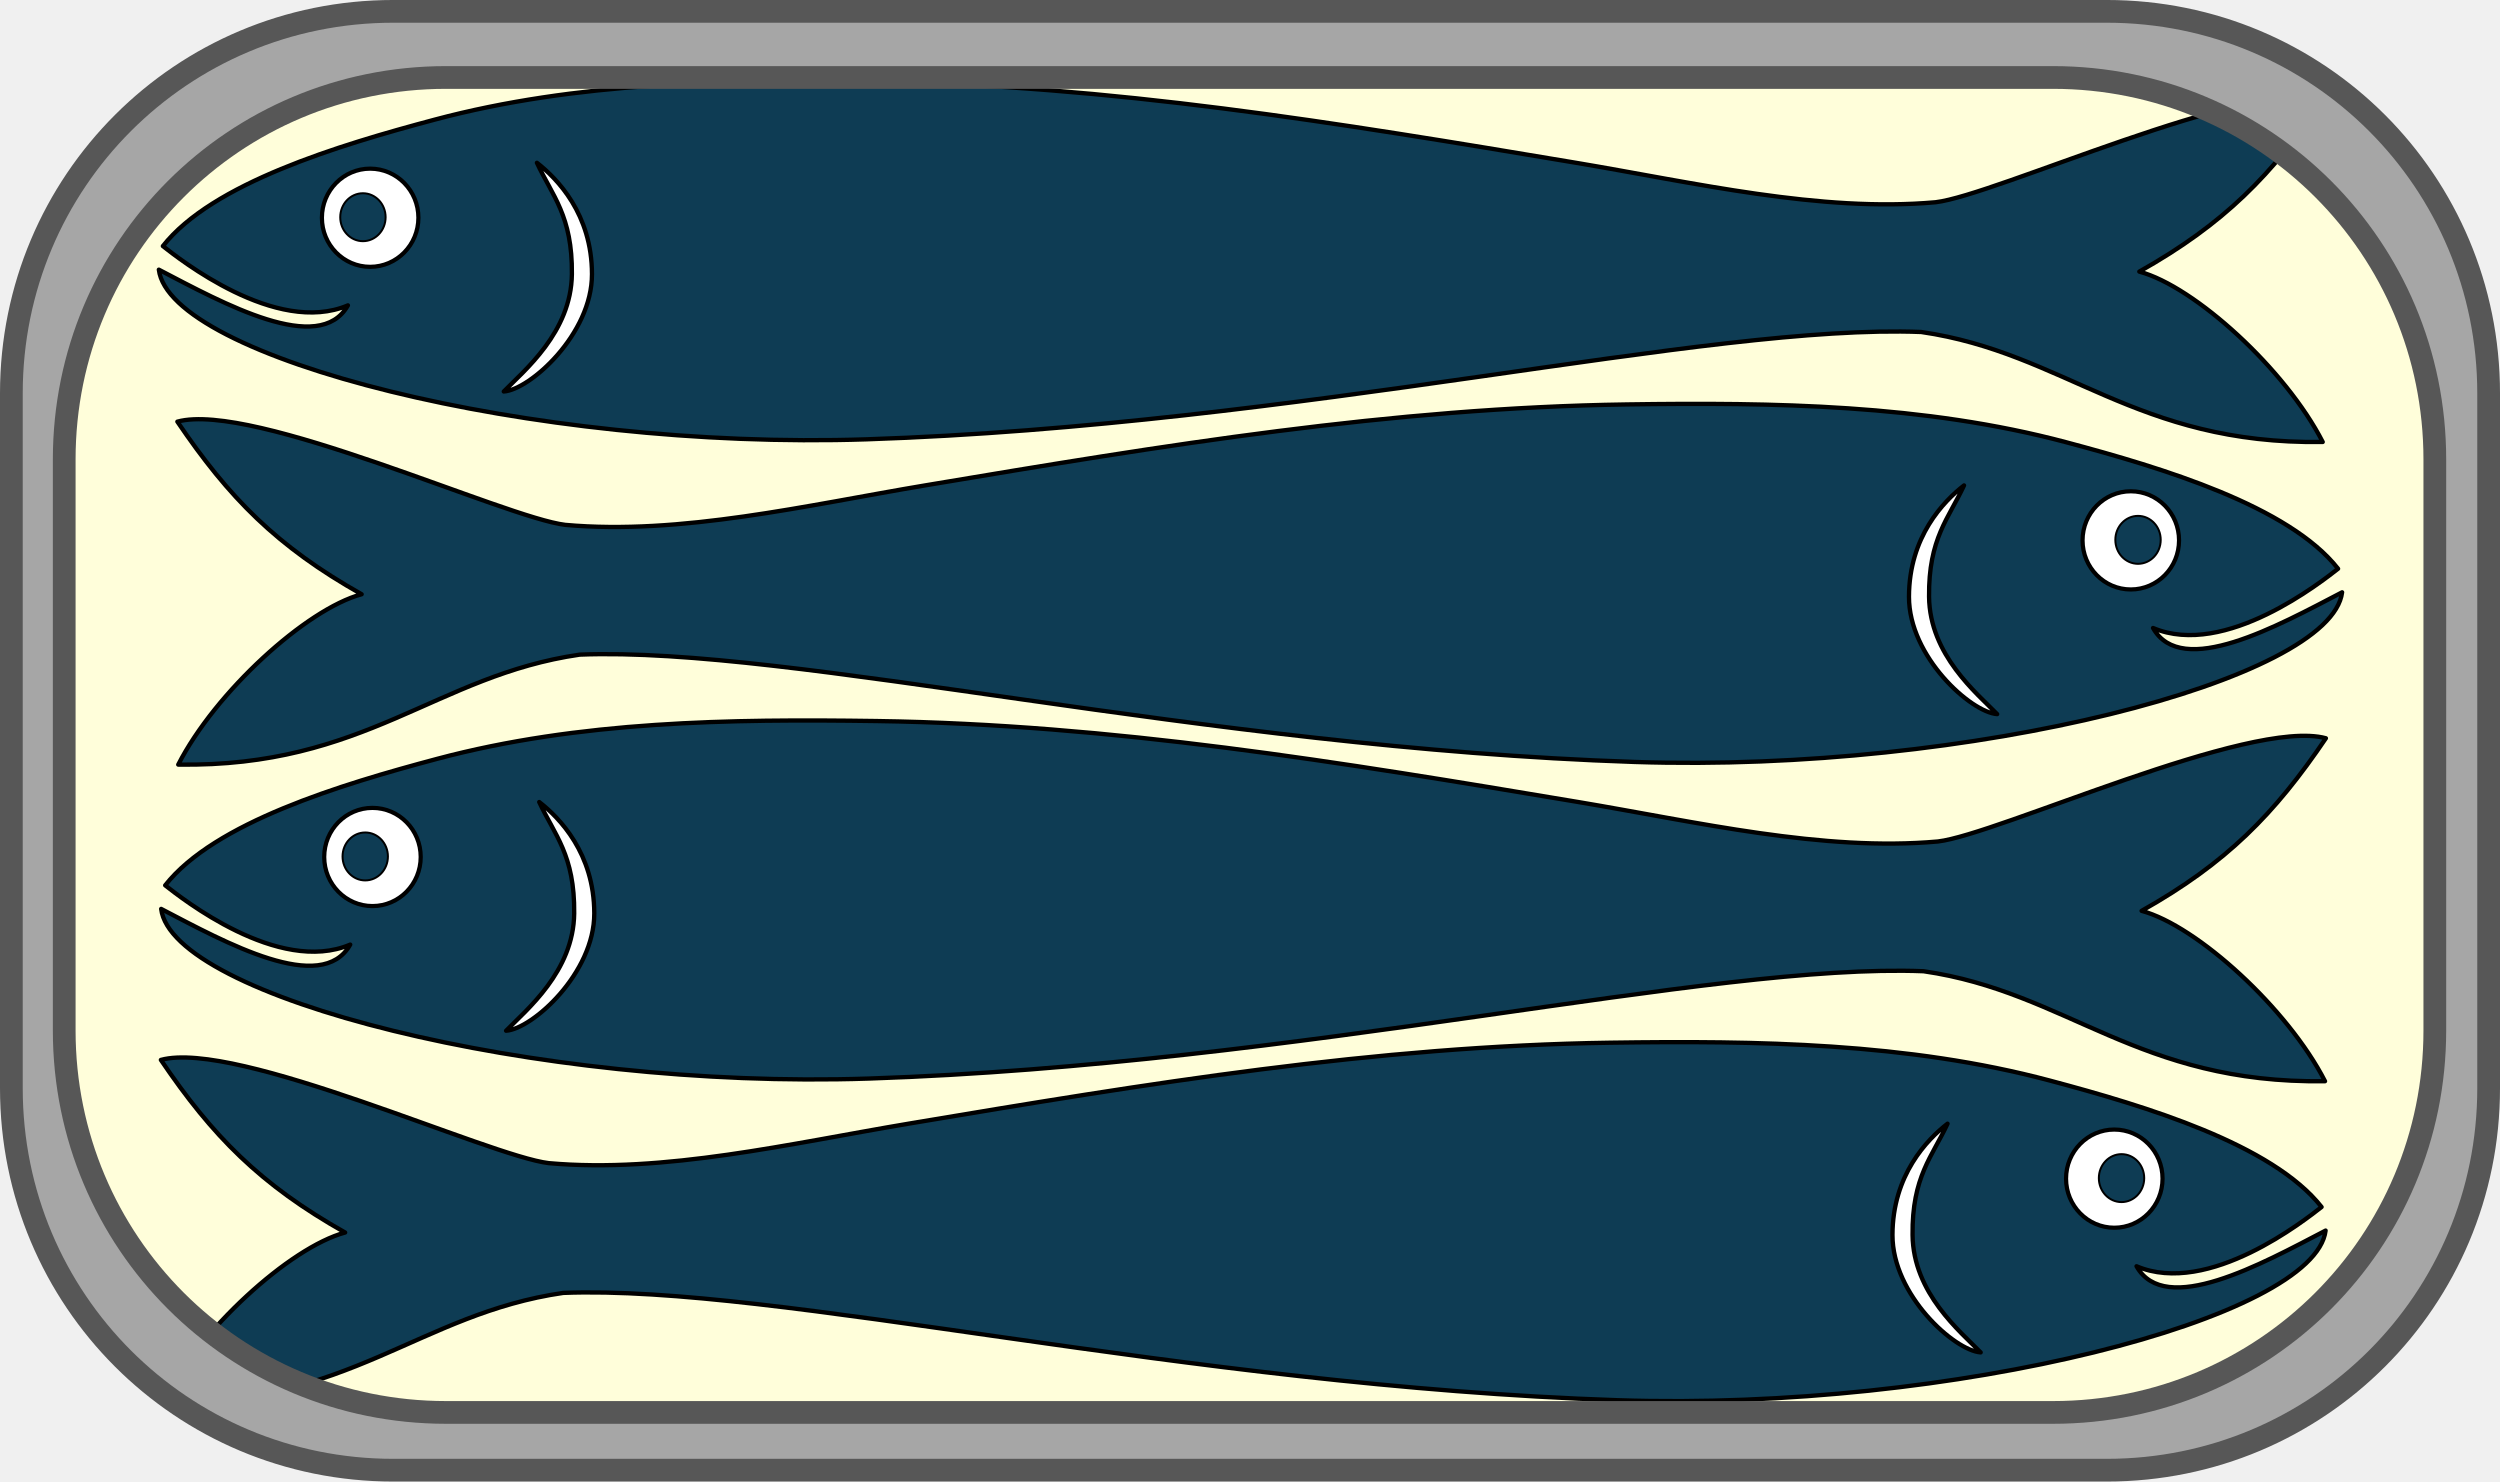
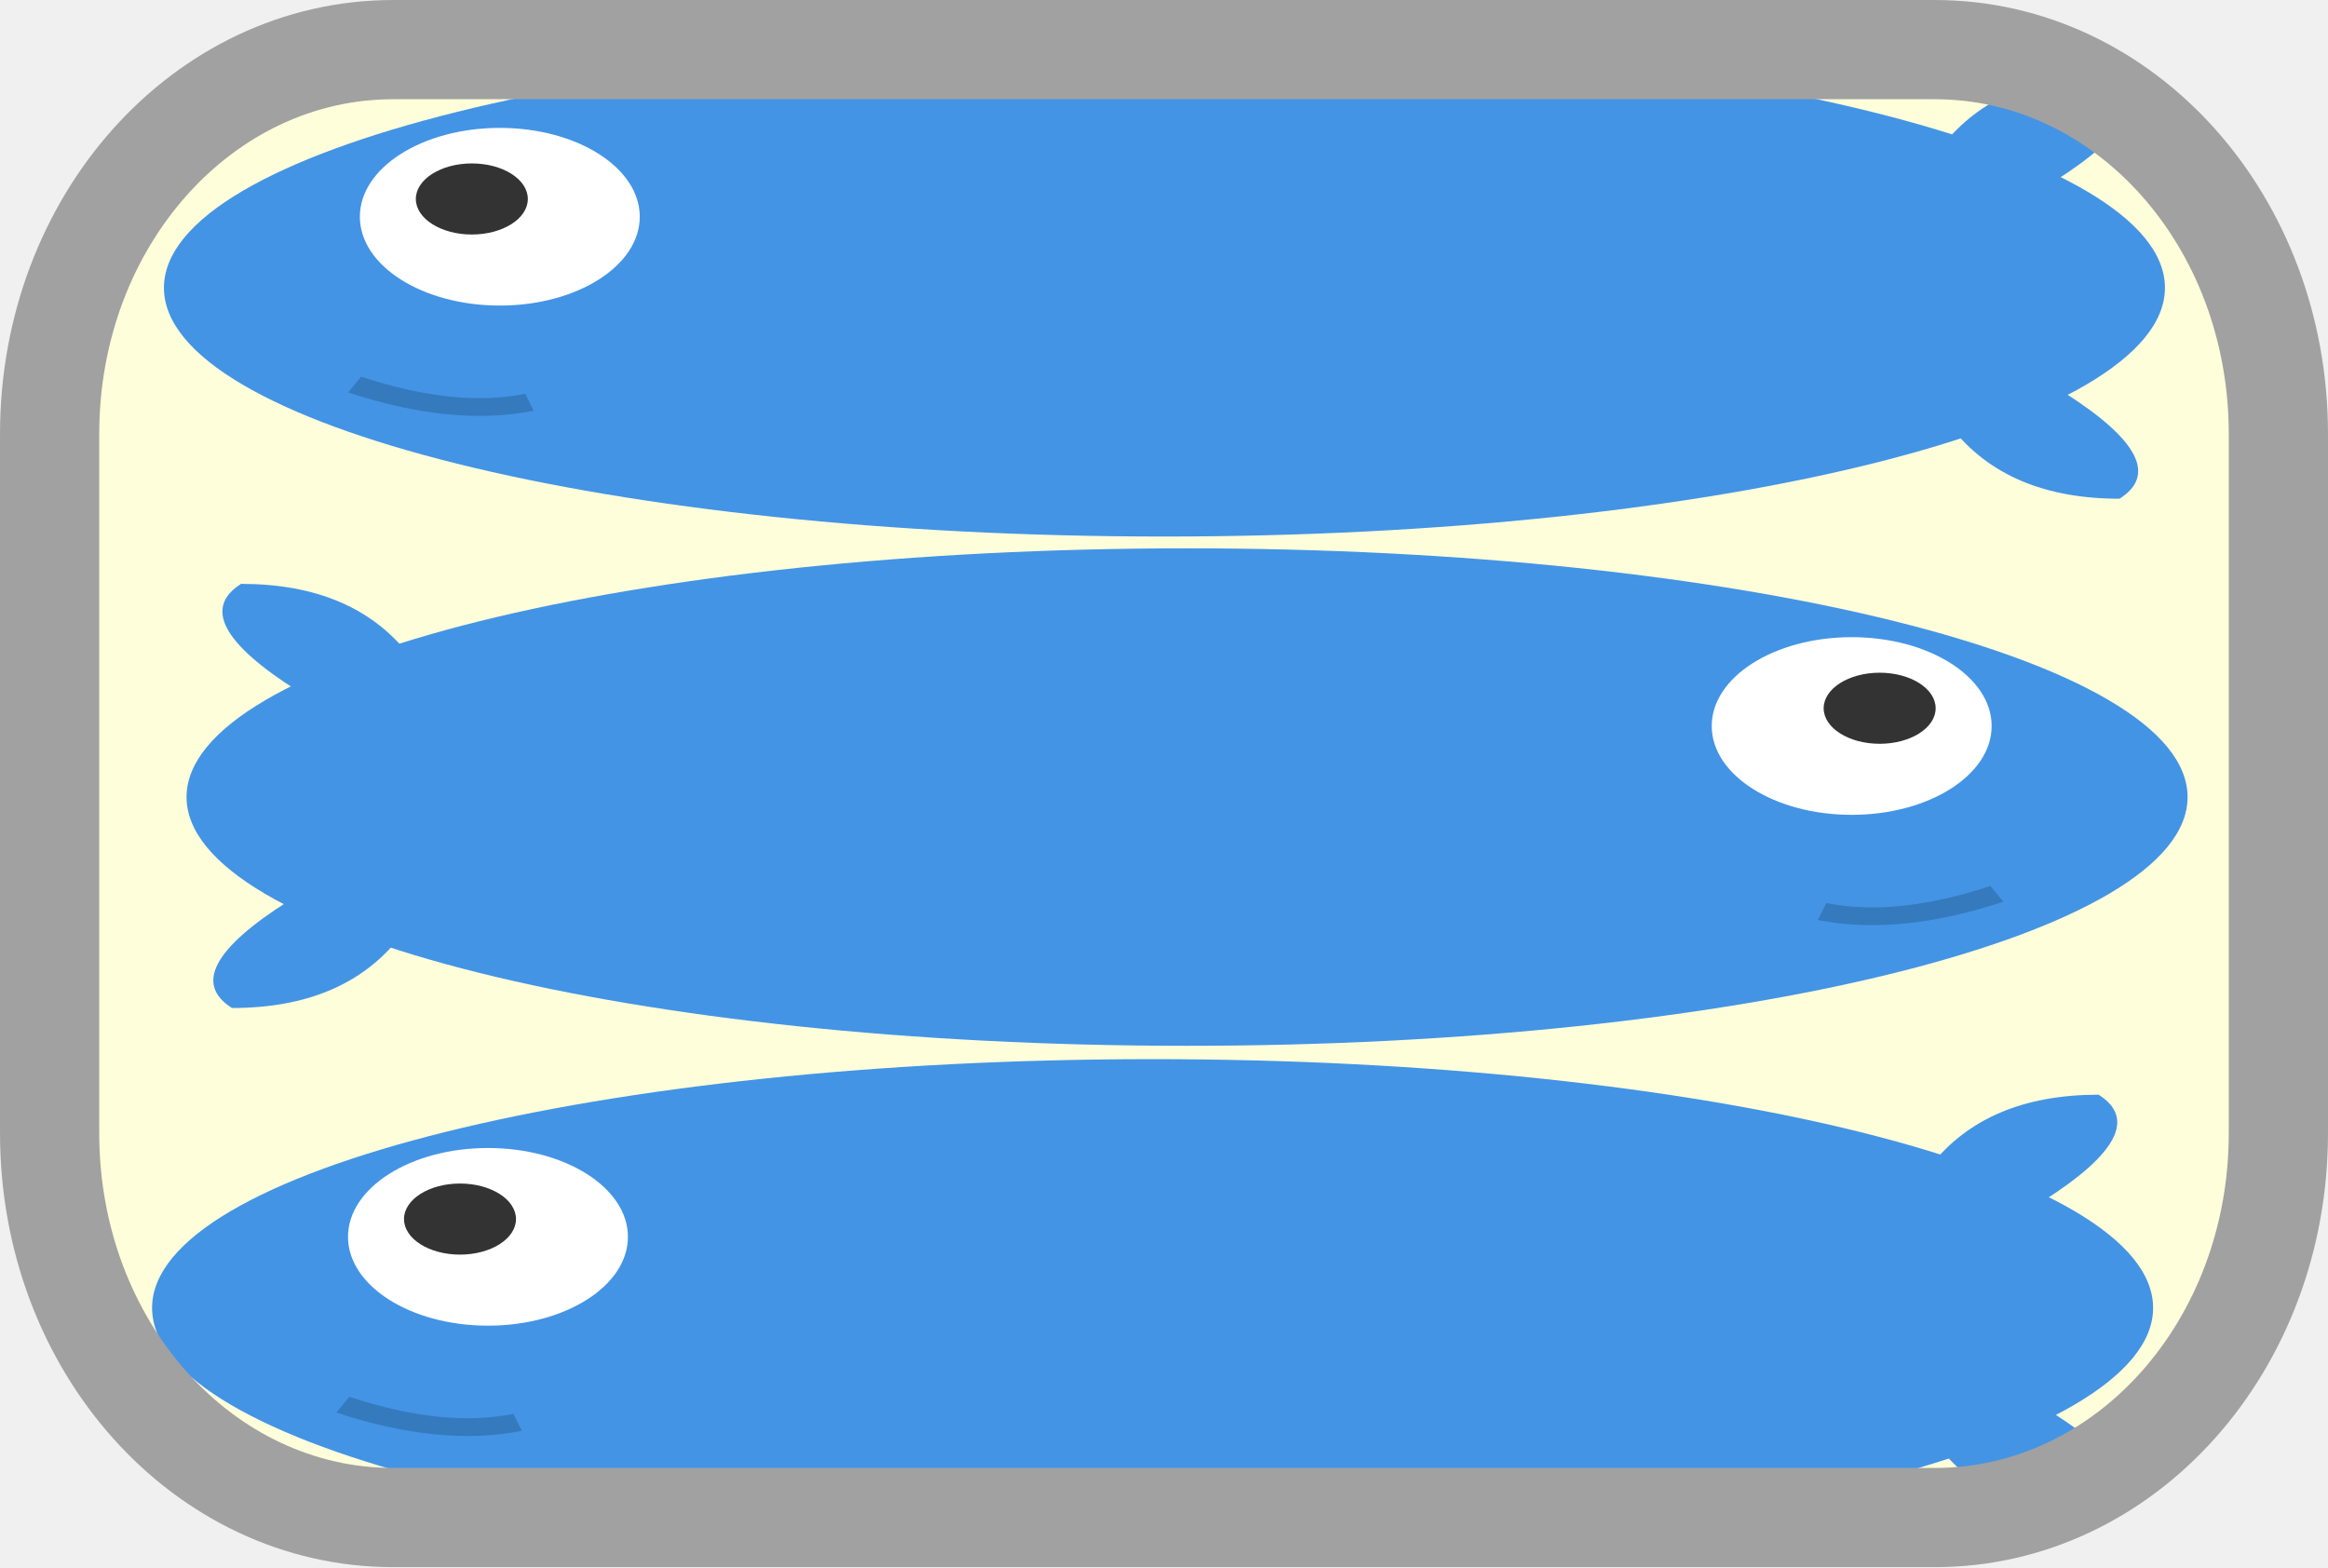
- <svg xmlns="http://www.w3.org/2000/svg" width="95.134mm" height="56.379mm" viewBox="0 0 95.134 56.379" version="1.1" id="svg1" xml:space="preserve">
+ <svg xmlns="http://www.w3.org/2000/svg" width="94.878mm" height="63.876mm" viewBox="0 0 94.878 63.876" version="1.1" id="svg1" xml:space="preserve">
  <defs id="defs1" />
-   <g id="layer1" style="display:inline" transform="translate(-60.97338,-111.9049)">
-     <path id="rect1-2-2" style="display:inline;fill:#fffeda;stroke-width:0.865;stroke-linejoin:round" d="m 77.986,114.891 h 61.144 c 8.051,0 14.533,6.482 14.533,14.533 v 21.734 c 0,8.051 -6.482,14.533 -14.533,14.533 H 77.986 c -8.051,0 -14.533,-6.482 -14.533,-14.533 v -21.734 c 0,-8.051 6.482,-14.533 14.533,-14.533 z" />
+   <g id="layer1" style="display:inline" transform="translate(-60.71152,-112.4286)">
+     <path id="rect1-2-2" style="display:inline;fill:#fffeda;stroke-width:0.935;stroke-linejoin:round" d="m 77.986,114.891 h 61.144 c 8.051,0 14.533,7.568 14.533,16.968 v 25.375 c 0,9.4 -6.482,16.968 -14.533,16.968 H 77.986 c -8.051,0 -14.533,-7.568 -14.533,-16.968 V 131.858 c 0,-9.4 6.482,-16.968 14.533,-16.968 z" />
  </g>
-   <g id="layer4" style="display:inline" transform="translate(-60.97338,-111.9049)">
-     <g id="g4">
-       <g id="layer3" style="display:inline">
-         <path style="fill:#0e3c54;fill-opacity:1;stroke:#000000;stroke-width:0.165;stroke-linejoin:round;stroke-dasharray:none;stroke-opacity:1" d="m 74.735,134.518 c -3.229,-1.817 -5.056,-3.679 -7.012,-6.568 2.88,-0.786 12.504,3.666 14.762,3.928 4.386,0.393 9.179,-0.745 13.715,-1.506 9.091,-1.525 17.727,-2.947 26.677,-3.077 5.595,-0.081 11.319,-0.002 16.726,1.44 3.674,0.98 8.463,2.424 10.343,4.812 -0.592,0.461 -4.299,3.422 -7.042,2.255 1.09,1.946 4.749,-0.083 7.195,-1.358 -0.411,3.336 -14.147,6.879 -26.93,6.456 -16.506,-0.547 -32.012,-4.404 -40.135,-4.084 -5.48,0.794 -8.152,4.291 -15.278,4.185 1.407,-2.755 4.867,-5.915 6.979,-6.483 z" id="path2" />
-         <ellipse style="display:inline;fill:#ffffff;fill-opacity:1;stroke:#000000;stroke-width:0.16;stroke-linejoin:round;stroke-dasharray:none;stroke-opacity:1" id="path3" ry="1.868" rx="1.836" cy="132.468" cx="142.058" />
-         <ellipse style="display:inline;fill:#0e3c54;fill-opacity:1;stroke:#000000;stroke-width:0.076;stroke-linejoin:round;stroke-dasharray:none;stroke-opacity:1" id="path3-0" ry="0.912" rx="0.863" cy="132.448" cx="142.333" />
-         <path style="fill:#ffffff;fill-opacity:1;stroke:#000000;stroke-width:0.165;stroke-linejoin:round;stroke-dasharray:none;stroke-opacity:1" d="m 135.712,130.377 c -0.775,0.602 -2.091,1.952 -2.095,4.236 -0.004,2.284 2.361,4.398 3.356,4.467 -0.764,-0.787 -2.568,-2.246 -2.592,-4.467 -0.024,-2.221 0.752,-2.986 1.331,-4.236 z" id="path4" />
-       </g>
+   <g id="layer4" style="display:inline" transform="translate(-60.71152,-112.4286)">
+     <g id="g1" transform="matrix(1,0,0,0.6347932,30.44328,59.80813)">
+       <ellipse cx="78.647" cy="134.072" rx="40.776" ry="15.971" fill="#4394e5" id="ellipse1" style="stroke-width:3.05" />
+       <circle cx="105.734" cy="129.509" r="5.704" fill="#ffffff" id="circle1" style="stroke-width:2.282" />
+       <circle cx="106.874" cy="128.369" r="2.282" fill="#333333" id="circle2" style="stroke-width:2.282" />
+       <path d="m 42.374,127.228 q -4.563,-4.563 -2.282,-6.845 4.563,0 6.845,4.563" fill="#4394e5" id="path2" style="stroke-width:2.282" />
+       <path d="m 42.004,140.771 q -4.563,4.563 -2.282,6.845 4.563,0 6.845,-4.563" fill="#4394e5" id="path3" style="stroke-width:2.282" />
+       <path d="m 114.86,134.072 q 4.563,0 2.281,4.563 -2.281,2.281 -4.563,-2.282" fill="#4394e5" id="path4" style="stroke-width:2.282" />
+       <path d="m 104.525,141.421 q 3.077,0.971 7.125,-1.135" stroke="#357abd" stroke-width="1.141" fill="none" id="path5-8" />
    </g>
-     <g id="g4-0" transform="translate(-0.6279435,24.28853)">
-       <g id="layer3-6" style="display:inline">
-         <path style="fill:#0e3c54;fill-opacity:1;stroke:#000000;stroke-width:0.165;stroke-linejoin:round;stroke-dasharray:none;stroke-opacity:1" d="m 74.735,134.518 c -3.229,-1.817 -5.056,-3.679 -7.012,-6.568 2.88,-0.786 12.504,3.666 14.762,3.928 4.386,0.393 9.179,-0.745 13.715,-1.506 9.091,-1.525 17.727,-2.947 26.677,-3.077 5.595,-0.081 11.319,-0.002 16.726,1.44 3.674,0.98 8.463,2.424 10.343,4.812 -0.592,0.461 -4.299,3.422 -7.042,2.255 1.09,1.946 4.749,-0.083 7.195,-1.358 -0.411,3.336 -14.147,6.879 -26.93,6.456 -16.506,-0.547 -32.012,-4.404 -40.135,-4.084 -5.48,0.794 -8.152,4.291 -15.278,4.185 1.407,-2.755 4.867,-5.915 6.979,-6.483 z" id="path2-2" />
-         <ellipse style="display:inline;fill:#ffffff;fill-opacity:1;stroke:#000000;stroke-width:0.16;stroke-linejoin:round;stroke-dasharray:none;stroke-opacity:1" id="path3-6" ry="1.868" rx="1.836" cy="132.468" cx="142.058" />
-         <ellipse style="display:inline;fill:#0e3c54;fill-opacity:1;stroke:#000000;stroke-width:0.076;stroke-linejoin:round;stroke-dasharray:none;stroke-opacity:1" id="path3-0-1" ry="0.912" rx="0.863" cy="132.448" cx="142.333" />
-         <path style="fill:#ffffff;fill-opacity:1;stroke:#000000;stroke-width:0.165;stroke-linejoin:round;stroke-dasharray:none;stroke-opacity:1" d="m 135.712,130.377 c -0.775,0.602 -2.091,1.952 -2.095,4.236 -0.004,2.284 2.361,4.398 3.356,4.467 -0.764,-0.787 -2.568,-2.246 -2.592,-4.467 -0.024,-2.221 0.752,-2.986 1.331,-4.236 z" id="path4-8" />
-       </g>
+     <g id="g1-3" transform="matrix(-1,0,0,0.6347932,186.8154,39.05065)" style="display:inline">
+       <ellipse cx="78.647" cy="134.072" rx="40.776" ry="15.971" fill="#4394e5" id="ellipse1-8" style="stroke-width:3.05" />
+       <circle cx="105.734" cy="129.509" r="5.704" fill="#ffffff" id="circle1-8" style="stroke-width:2.282" />
+       <circle cx="106.874" cy="128.369" r="2.282" fill="#333333" id="circle2-3" style="stroke-width:2.282" />
+       <path d="m 42.374,127.228 q -4.563,-4.563 -2.282,-6.845 4.563,0 6.845,4.563" fill="#4394e5" id="path2-1" style="stroke-width:2.282" />
+       <path d="m 42.004,140.771 q -4.563,4.563 -2.282,6.845 4.563,0 6.845,-4.563" fill="#4394e5" id="path3-8" style="stroke-width:2.282" />
+       <path d="m 114.86,134.072 q 4.563,0 2.281,4.563 -2.281,2.281 -4.563,-2.282" fill="#4394e5" id="path4-9" style="stroke-width:2.282" />
+       <path d="m 104.525,141.421 q 3.077,0.971 7.125,-1.135" stroke="#357abd" stroke-width="1.141" fill="none" id="path5-8-6" />
    </g>
-     <g id="g4-02" transform="matrix(-1,0,0,1,217.2048,12.04799)">
-       <g id="layer3-3" style="display:inline">
-         <path style="fill:#0e3c54;fill-opacity:1;stroke:#000000;stroke-width:0.165;stroke-linejoin:round;stroke-dasharray:none;stroke-opacity:1" d="m 74.735,134.518 c -3.229,-1.817 -5.056,-3.679 -7.012,-6.568 2.88,-0.786 12.504,3.666 14.762,3.928 4.386,0.393 9.179,-0.745 13.715,-1.506 9.091,-1.525 17.727,-2.947 26.677,-3.077 5.595,-0.081 11.319,-0.002 16.726,1.44 3.674,0.98 8.463,2.424 10.343,4.812 -0.592,0.461 -4.299,3.422 -7.042,2.255 1.09,1.946 4.749,-0.083 7.195,-1.358 -0.411,3.336 -14.147,6.879 -26.93,6.456 -16.506,-0.547 -32.012,-4.404 -40.135,-4.084 -5.48,0.794 -8.152,4.291 -15.278,4.185 1.407,-2.755 4.867,-5.915 6.979,-6.483 z" id="path2-7" />
-         <ellipse style="display:inline;fill:#ffffff;fill-opacity:1;stroke:#000000;stroke-width:0.16;stroke-linejoin:round;stroke-dasharray:none;stroke-opacity:1" id="path3-5" ry="1.868" rx="1.836" cy="132.468" cx="142.058" />
-         <ellipse style="display:inline;fill:#0e3c54;fill-opacity:1;stroke:#000000;stroke-width:0.076;stroke-linejoin:round;stroke-dasharray:none;stroke-opacity:1" id="path3-0-9" ry="0.912" rx="0.863" cy="132.448" cx="142.333" />
-         <path style="fill:#ffffff;fill-opacity:1;stroke:#000000;stroke-width:0.165;stroke-linejoin:round;stroke-dasharray:none;stroke-opacity:1" d="m 135.712,130.377 c -0.775,0.602 -2.091,1.952 -2.095,4.236 -0.004,2.284 2.361,4.398 3.356,4.467 -0.764,-0.787 -2.568,-2.246 -2.592,-4.467 -0.024,-2.221 0.752,-2.986 1.331,-4.236 z" id="path4-2" />
-       </g>
-     </g>
-     <g id="g4-02-8" transform="matrix(-1,0,0,1,217.117,-12.27728)">
-       <g id="layer3-3-4" style="display:inline">
-         <path style="fill:#0e3c54;fill-opacity:1;stroke:#000000;stroke-width:0.165;stroke-linejoin:round;stroke-dasharray:none;stroke-opacity:1" d="m 74.735,134.518 c -3.229,-1.817 -5.056,-3.679 -7.012,-6.568 2.88,-0.786 12.504,3.666 14.762,3.928 4.386,0.393 9.179,-0.745 13.715,-1.506 9.091,-1.525 17.727,-2.947 26.677,-3.077 5.595,-0.081 11.319,-0.002 16.726,1.44 3.674,0.98 8.463,2.424 10.343,4.812 -0.592,0.461 -4.299,3.422 -7.042,2.255 1.09,1.946 4.749,-0.083 7.195,-1.358 -0.411,3.336 -14.147,6.879 -26.93,6.456 -16.506,-0.547 -32.012,-4.404 -40.135,-4.084 -5.48,0.794 -8.152,4.291 -15.278,4.185 1.407,-2.755 4.867,-5.915 6.979,-6.483 z" id="path2-7-5" />
-         <ellipse style="display:inline;fill:#ffffff;fill-opacity:1;stroke:#000000;stroke-width:0.16;stroke-linejoin:round;stroke-dasharray:none;stroke-opacity:1" id="path3-5-0" ry="1.868" rx="1.836" cy="132.468" cx="142.058" />
-         <ellipse style="display:inline;fill:#0e3c54;fill-opacity:1;stroke:#000000;stroke-width:0.076;stroke-linejoin:round;stroke-dasharray:none;stroke-opacity:1" id="path3-0-9-3" ry="0.912" rx="0.863" cy="132.448" cx="142.333" />
-         <path style="fill:#ffffff;fill-opacity:1;stroke:#000000;stroke-width:0.165;stroke-linejoin:round;stroke-dasharray:none;stroke-opacity:1" d="m 135.712,130.377 c -0.775,0.602 -2.091,1.952 -2.095,4.236 -0.004,2.284 2.361,4.398 3.356,4.467 -0.764,-0.787 -2.568,-2.246 -2.592,-4.467 -0.024,-2.221 0.752,-2.986 1.331,-4.236 z" id="path4-2-6" />
-       </g>
+     <g id="g1-6" transform="matrix(-1,0,0,0.6347932,186.3328,80.62884)" style="display:inline">
+       <ellipse cx="78.647" cy="134.072" rx="40.776" ry="15.971" fill="#4394e5" id="ellipse1-0" style="stroke-width:3.05" />
+       <circle cx="105.734" cy="129.509" r="5.704" fill="#ffffff" id="circle1-4" style="stroke-width:2.282" />
+       <circle cx="106.874" cy="128.369" r="2.282" fill="#333333" id="circle2-8" style="stroke-width:2.282" />
+       <path d="m 42.374,127.228 q -4.563,-4.563 -2.282,-6.845 4.563,0 6.845,4.563" fill="#4394e5" id="path2-8" style="stroke-width:2.282" />
+       <path d="m 42.004,140.771 q -4.563,4.563 -2.282,6.845 4.563,0 6.845,-4.563" fill="#4394e5" id="path3-89" style="stroke-width:2.282" />
+       <path d="m 114.86,134.072 q 4.563,0 2.281,4.563 -2.281,2.281 -4.563,-2.282" fill="#4394e5" id="path4-7" style="stroke-width:2.282" />
+       <path d="m 104.525,141.421 q 3.077,0.971 7.125,-1.135" stroke="#357abd" stroke-width="1.141" fill="none" id="path5-8-7" />
    </g>
  </g>
-   <g id="layer2" transform="translate(-60.97338,-111.9049)" style="display:inline">
-     <path style="display:inline;fill:#a6a6a6;fill-opacity:1;stroke:none;stroke-width:0.218;stroke-linejoin:round;stroke-dasharray:none;stroke-opacity:1" d="m 280.967,633.525 c -6.212,-0.625 -13.952,-3.511 -19.063,-6.15 -14.744,-7.615 -25.27,-20.651 -27.356,-37.422 l -1.419,-6.298 -0.35,-54.236 c -0.345,-53.461 0.649,-58.089 1.25,-61.047 2.244,-11.037 6.854,-19.507 14.657,-27.331 7.654,-7.675 17.082,-12.638 27.744,-14.911 2.841,-0.606 9.336,-0.809 134.191,-0.809 125.938,0 130.363,0.024 133.229,0.648 7.316,1.595 15.422,5.301 21.186,9.39 3.929,2.788 10.563,9.589 13.154,13.406 5.199,7.658 8.327,15.98 9.384,25.208 0.497,4.341 0.146,105.174 -0.177,111.009 -1.382,12.811 -7.056,24.766 -16.421,33.786 -7.358,7.087 -16.413,11.176 -27.003,13.804 l -4.06,1.008 -128.315,0.023 c -70.63,0.013 -126.247,0.857 -126.921,0.789 z m 258.293,-8.51 c 10.935,-3.141 17.137,-6.572 24.766,-13.813 9.731,-9.237 15.412,-20.45 16.989,-34.21 0.497,-4.334 0.493,-89.282 -0.004,-93.864 -1.468,-13.541 -8.111,-25.732 -18.02,-35.192 -9.828,-9.383 -19.954,-13.575 -34.123,-14.583 -3.584,-0.255 -41.98,-0.138 -122.621,0.014 l -112.06,0.21 -10.873,0.84 c -12.24,0.946 -41.68,23.191 -43.952,49.249 -0.482,5.528 -0.323,86.233 0.157,91.765 0.686,7.906 1.621,13.173 5.089,20.207 3.725,7.555 8.425,13.375 14.801,18.477 7.882,6.308 15.571,10.177 25.645,11.963 3.312,0.587 10.192,0.161 126.267,0.792 l 121.595,-0.034 z" id="path5" transform="scale(0.2645833)" />
-     <path id="rect1" style="fill:none;stroke:#575757;stroke-width:0.865;stroke-linejoin:round" d="m 75.939,112.337 h 65.203 c 8.051,0 14.533,6.482 14.533,14.533 v 26.448 c 0,8.051 -6.482,14.533 -14.533,14.533 H 75.939 c -8.051,0 -14.533,-6.482 -14.533,-14.533 v -26.448 c 0,-8.051 6.482,-14.533 14.533,-14.533 z" />
-     <path id="rect1-2" style="display:inline;fill:none;stroke:#575757;stroke-width:0.865;stroke-linejoin:round" d="m 77.95,114.853 h 61.144 c 8.051,0 14.533,6.482 14.533,14.533 v 21.734 c 0,8.051 -6.482,14.533 -14.533,14.533 H 77.95 c -8.051,0 -14.533,-6.482 -14.533,-14.533 v -21.734 c 0,-8.051 6.482,-14.533 14.533,-14.533 z" />
+   <g id="layer2" transform="translate(-60.71152,-112.4286)" style="display:inline">
+     <path style="display:none;fill:#a6a6a6;fill-opacity:1;stroke:none;stroke-width:10;stroke-linejoin:round;stroke-dasharray:none;stroke-opacity:1" d="m 280.967,633.525 c -6.212,-0.625 -13.952,-3.511 -19.063,-6.15 -14.744,-7.615 -25.27,-20.651 -27.356,-37.422 l -1.419,-6.298 -0.35,-54.236 c -0.345,-53.461 0.649,-58.089 1.25,-61.047 2.244,-11.037 6.854,-19.507 14.657,-27.331 7.654,-7.675 17.082,-12.638 27.744,-14.911 2.841,-0.606 9.336,-0.809 134.191,-0.809 125.938,0 130.363,0.024 133.229,0.648 7.316,1.595 15.422,5.301 21.186,9.39 3.929,2.788 10.563,9.589 13.154,13.406 5.199,7.658 8.327,15.98 9.384,25.208 0.497,4.341 0.146,105.174 -0.177,111.009 -1.382,12.811 -7.056,24.766 -16.421,33.786 -7.358,7.087 -16.413,11.176 -27.003,13.804 l -4.06,1.008 -128.315,0.023 c -70.63,0.013 -126.247,0.857 -126.921,0.789 z m 258.293,-8.51 c 10.935,-3.141 17.137,-6.572 24.766,-13.813 9.731,-9.237 15.412,-20.45 16.989,-34.21 0.497,-4.334 0.493,-89.282 -0.004,-93.864 -1.468,-13.541 -8.111,-25.732 -18.02,-35.192 -9.828,-9.383 -19.954,-13.575 -34.123,-14.583 -3.584,-0.255 -41.98,-0.138 -122.621,0.014 l -112.06,0.21 -10.873,0.84 c -12.24,0.946 -41.68,23.191 -43.952,49.249 -0.482,5.528 -0.323,86.233 0.157,91.765 0.686,7.906 1.621,13.173 5.089,20.207 3.725,7.555 8.425,13.375 14.801,18.477 7.882,6.308 15.571,10.177 25.645,11.963 3.312,0.587 10.192,0.161 126.267,0.792 l 121.595,-0.034 z" id="path5" transform="scale(0.2645833)" />
+     <path id="rect1" style="display:inline;fill:none;stroke:#a1a1a1;stroke-width:4.044;stroke-linejoin:round;stroke-dasharray:none;stroke-opacity:1" d="m 76.737,114.451 h 62.826 c 7.758,0 14.004,6.986 14.004,15.663 v 28.505 c 0,8.677 -6.246,15.663 -14.004,15.663 H 76.737 c -7.758,0 -14.003,-6.986 -14.003,-15.663 v -28.505 c 0,-8.677 6.246,-15.663 14.003,-15.663 z" />
+     <path id="rect1-2" style="display:none;fill:none;stroke:#575757;stroke-width:0.865;stroke-linejoin:round" d="m 77.95,114.853 h 61.144 c 8.051,0 14.533,6.482 14.533,14.533 v 21.734 c 0,8.051 -6.482,14.533 -14.533,14.533 H 77.95 c -8.051,0 -14.533,-6.482 -14.533,-14.533 v -21.734 c 0,-8.051 6.482,-14.533 14.533,-14.533 z" />
  </g>
</svg>
